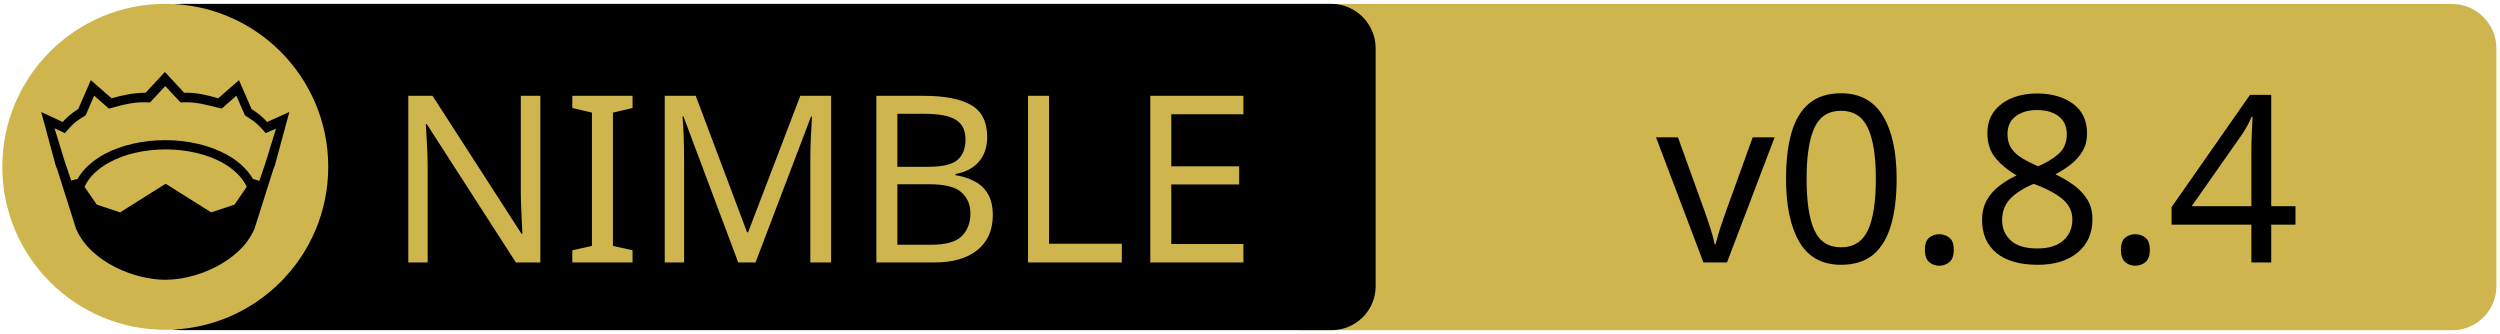
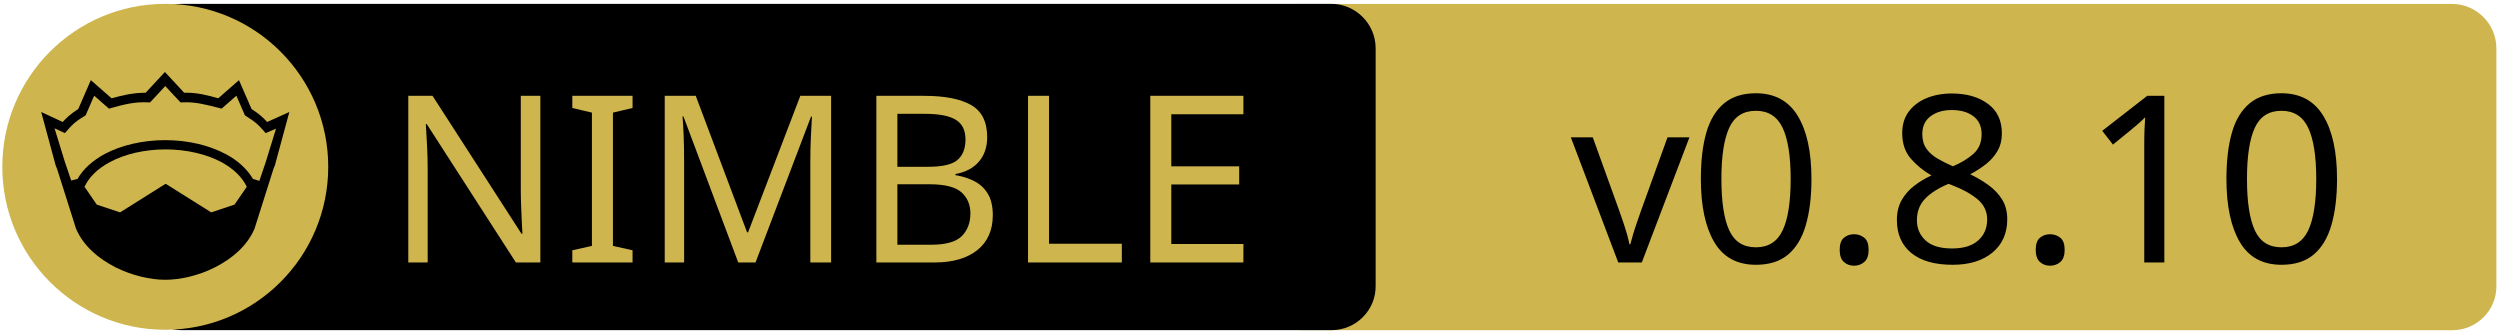
<svg xmlns="http://www.w3.org/2000/svg" xmlns:xlink="http://www.w3.org/1999/xlink" width="675" height="90" xml:space="preserve" version="1.1">
-   <a xlink:href="https://github.com/dom96/choosenim">
+   <a xlink:href="https://github.com/nim-lang/choosenim">
    <g>
      <path fill="#CEB54D" id="svg_15" d="m662.123,89.159l-310.5,0c-6.6,0 -12,-5.4 -12,-12l0,-64.1c0,-6.6 5.4,-12 12,-12l310.4,0c6.6,0 12,5.4 12,12l0,64.1c0.1,6.6 -5.3,12 -11.9,12z" />
      <path id="svg_1" d="m359.524,89.139l-310.5,0c-6.6,0 -12,-5.4 -12,-12l0,-64.1c0,-6.6 5.4,-12 12,-12l310.4,0c6.6,0 12,5.4 12,12l0,64.1c0.1,6.6 -5.3,12 -11.9,12z" />
      <rect id="svg_2" fill="none" height="45.9" width="315.3" class="st0" y="24.539" x="60.224" />
      <circle id="svg_4" fill="#CEB54D" r="44" cy="45.039" cx="44.624" class="st1" />
      <g id="XMLID_4_">
        <path id="svg_5" d="m78.124,30.239l-3.9,14.4l-0.4,1l-5.1,16.1c0,0 0,0 0,0c-2,4.7 -6.1,8.1 -10.6,10.4c-4.5,2.3 -9.5,3.4 -13.5,3.4c-4,0 -8.9,-1.1 -13.5,-3.4c-4.5,-2.3 -8.6,-5.7 -10.6,-10.4c0,0 0,0 0,0l-5.1,-16.1l-0.4,-1l-3.9,-14.4l5.8,2.7c0.9,-1 2,-2.1 4.2,-3.5l3.4,-7.8l5.6,4.9c2.9,-0.8 5.8,-1.5 9.2,-1.5l5.2,-5.6l5.2,5.6c3.4,-0.1 6.4,0.7 9.2,1.5l5.6,-4.9l3.4,7.8c2.2,1.4 3.3,2.5 4.2,3.5l6,-2.7z" />
        <g id="XMLID_6_">
          <g id="svg_6">
            <path id="svg_7" fill="#CEB54D" d="m66.624,50.439l-3.3,4.8l-6.3,2.1l-12.1,-7.6c-0.1,-0.1 -0.3,-0.1 -0.4,0l-12.1,7.6l-6.3,-2.1l-3.3,-4.8c1.2,-2.6 3.5,-4.9 6.9,-6.7c3.9,-2.1 9.2,-3.4 15,-3.4c5.7,0 11,1.3 15,3.4c3.3,1.8 5.7,4.1 6.9,6.7z" class="st1" />
          </g>
          <g id="svg_8" />
        </g>
        <g id="XMLID_5_">
          <g id="svg_9">
            <path id="svg_10" fill="#CEB54D" d="m74.524,34.739l-2.8,9.1l-1.7,5l-1.6,-0.5c0,0 -0.1,0 -0.1,0c-1.6,-2.7 -4.2,-5.1 -7.5,-6.8c-4.4,-2.3 -10,-3.7 -16.2,-3.7c-6.2,0 -11.9,1.4 -16.3,3.7c-3.3,1.8 -5.9,4.1 -7.4,6.8c0,0 -0.1,0 -0.1,0l-1.6,0.4l-1.7,-5l-2.8,-9.1l2.8,1.3l0.6,-0.7c1.2,-1.3 1.8,-2.2 4.7,-3.9l0.3,-0.2l2.3,-5.3l4,3.5l0.7,-0.2c3.2,-0.9 6.3,-1.7 9.8,-1.5l0.6,0l4.1,-4.4l4.1,4.4l0.6,0c3.5,-0.2 6.5,0.7 9.8,1.5l0.7,0.2l4,-3.5l2.3,5.3l0.3,0.2c2.9,1.8 3.5,2.6 4.7,3.9l0.6,0.7l2.8,-1.2z" class="st1" />
          </g>
          <g id="svg_11" />
        </g>
      </g>
      <text x="-442" y="-350.021" id="svg_16" font-size="63px" font-family="'PT Sans Caption', 'Tahoma', 'Helvetica Neue Medium', 'PT Sans', sans-serif" fill="#CEB54D" class="st1 st2 st3" transform="matrix(1 0 0 1 546.13 420.879)">NIMBLE</text>
-       <text x="-99.0" y="-350.012" id="svg_17" font-size="63.012px" font-family="'PT Sans Caption', 'Tahoma', 'Helvetica Neue Medium', 'PT Sans', sans-serif" fill="#000000" class="st1 st2 st3" transform="matrix(1 0 0 1 546.13 420.879)">v0.8.4</text>
+       <text x="-122.0" y="-350.012" id="svg_17" font-size="63.012px" font-family="'PT Sans Caption', 'Tahoma', 'Helvetica Neue Medium', 'PT Sans', sans-serif" fill="#000000" class="st1 st2 st3" transform="matrix(1 0 0 1 546.13 420.879)">v0.8.10</text>
    </g>
  </a>
</svg>
